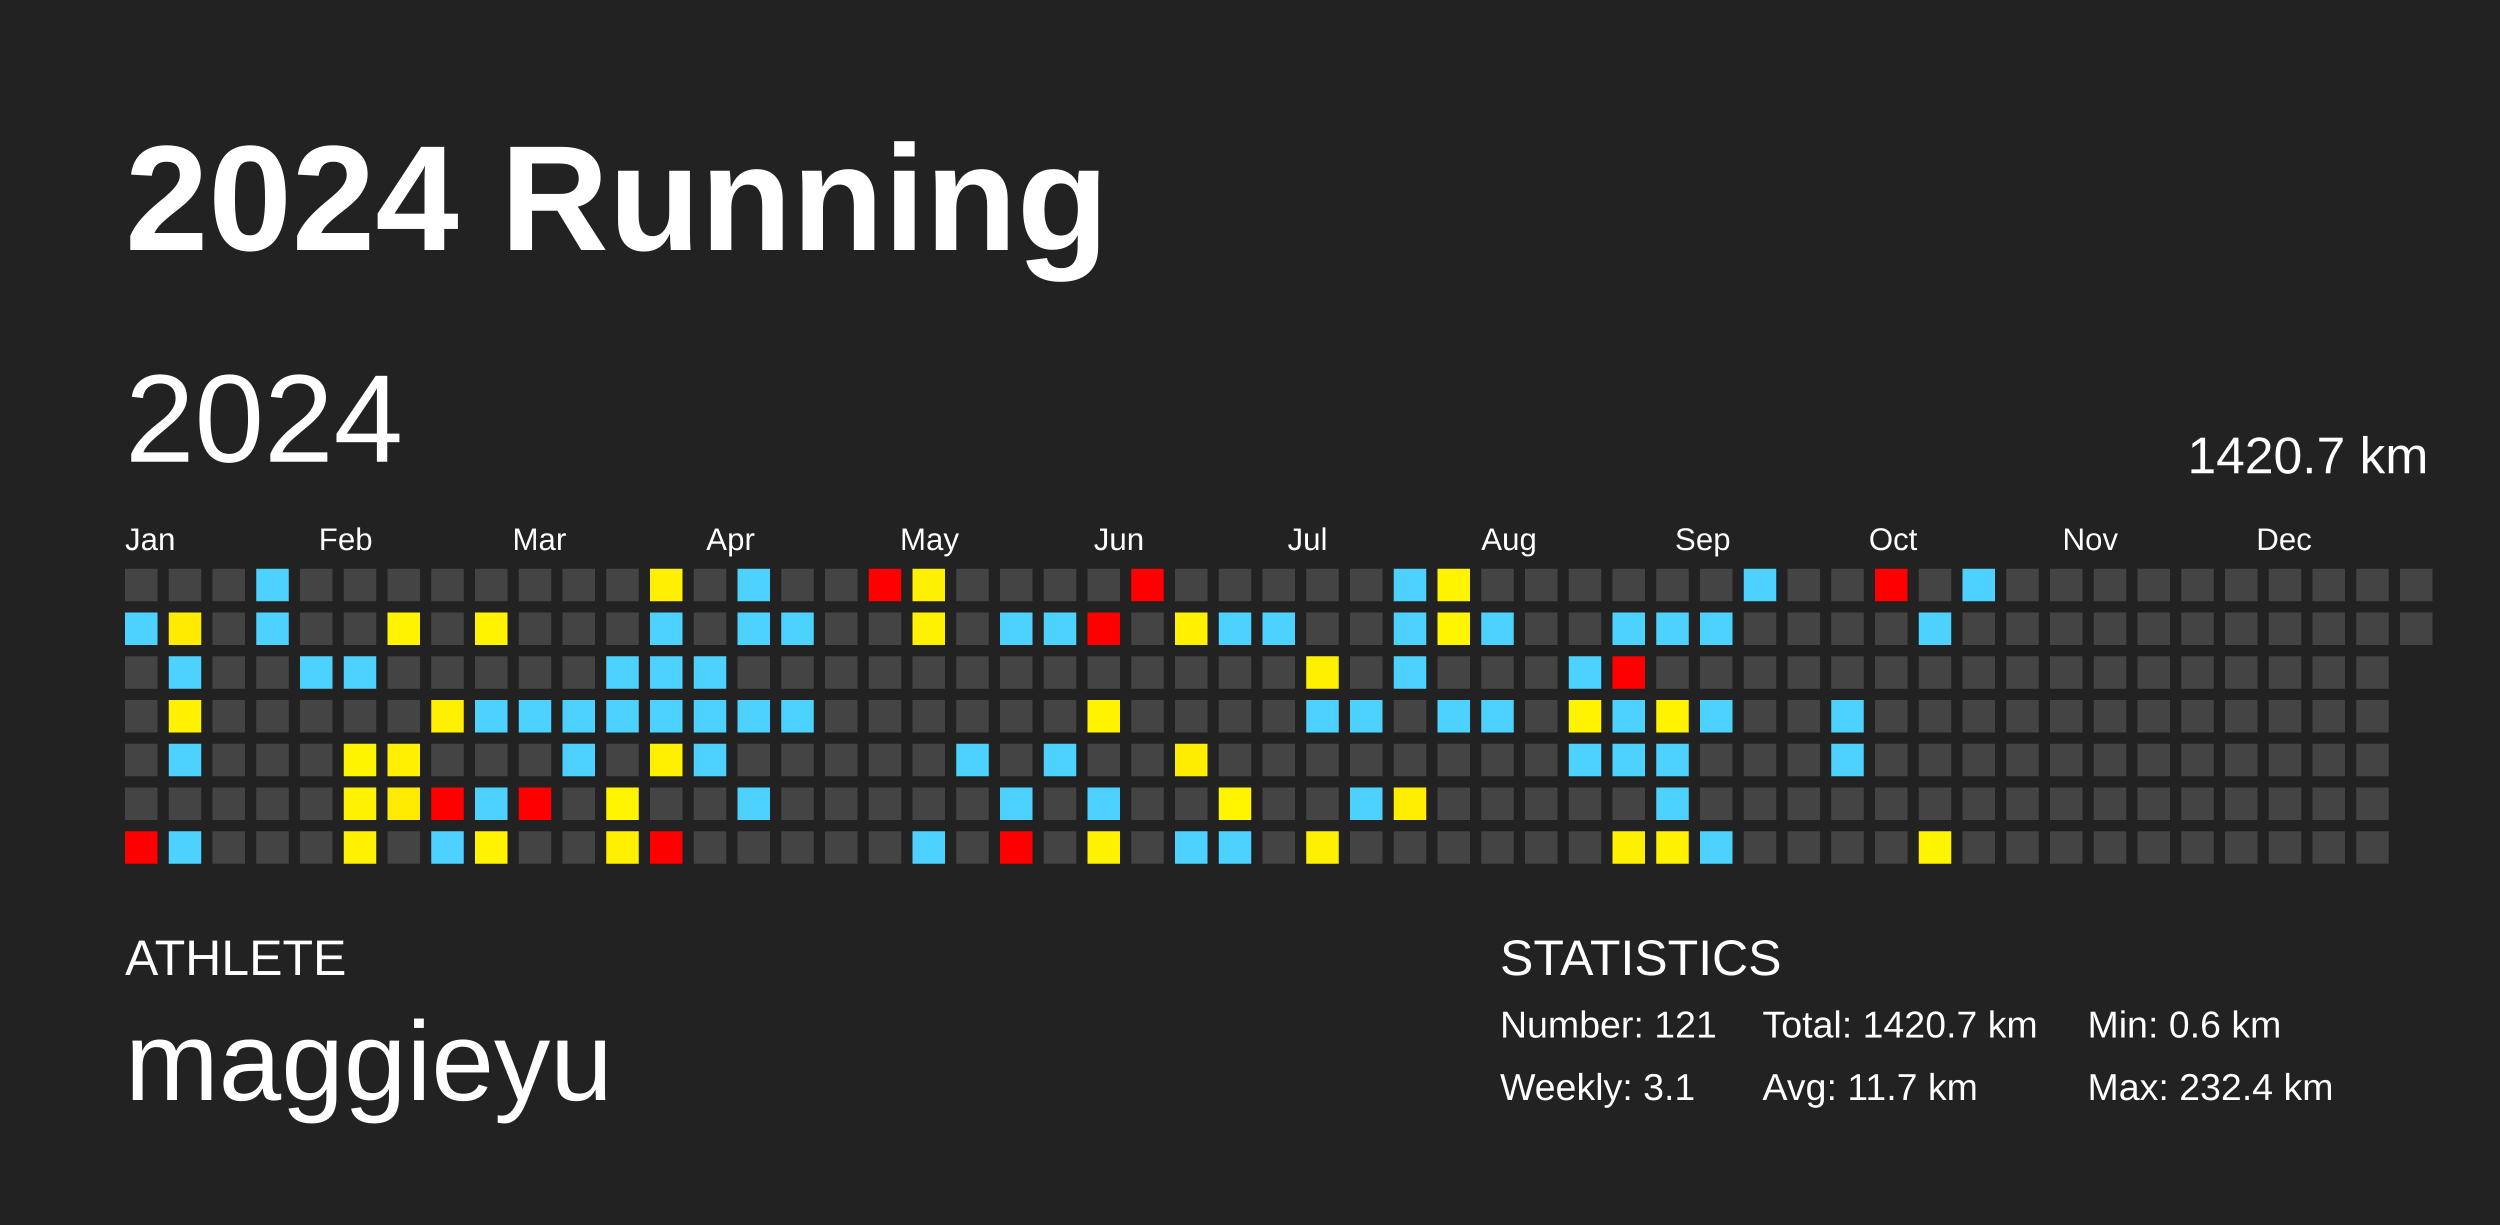
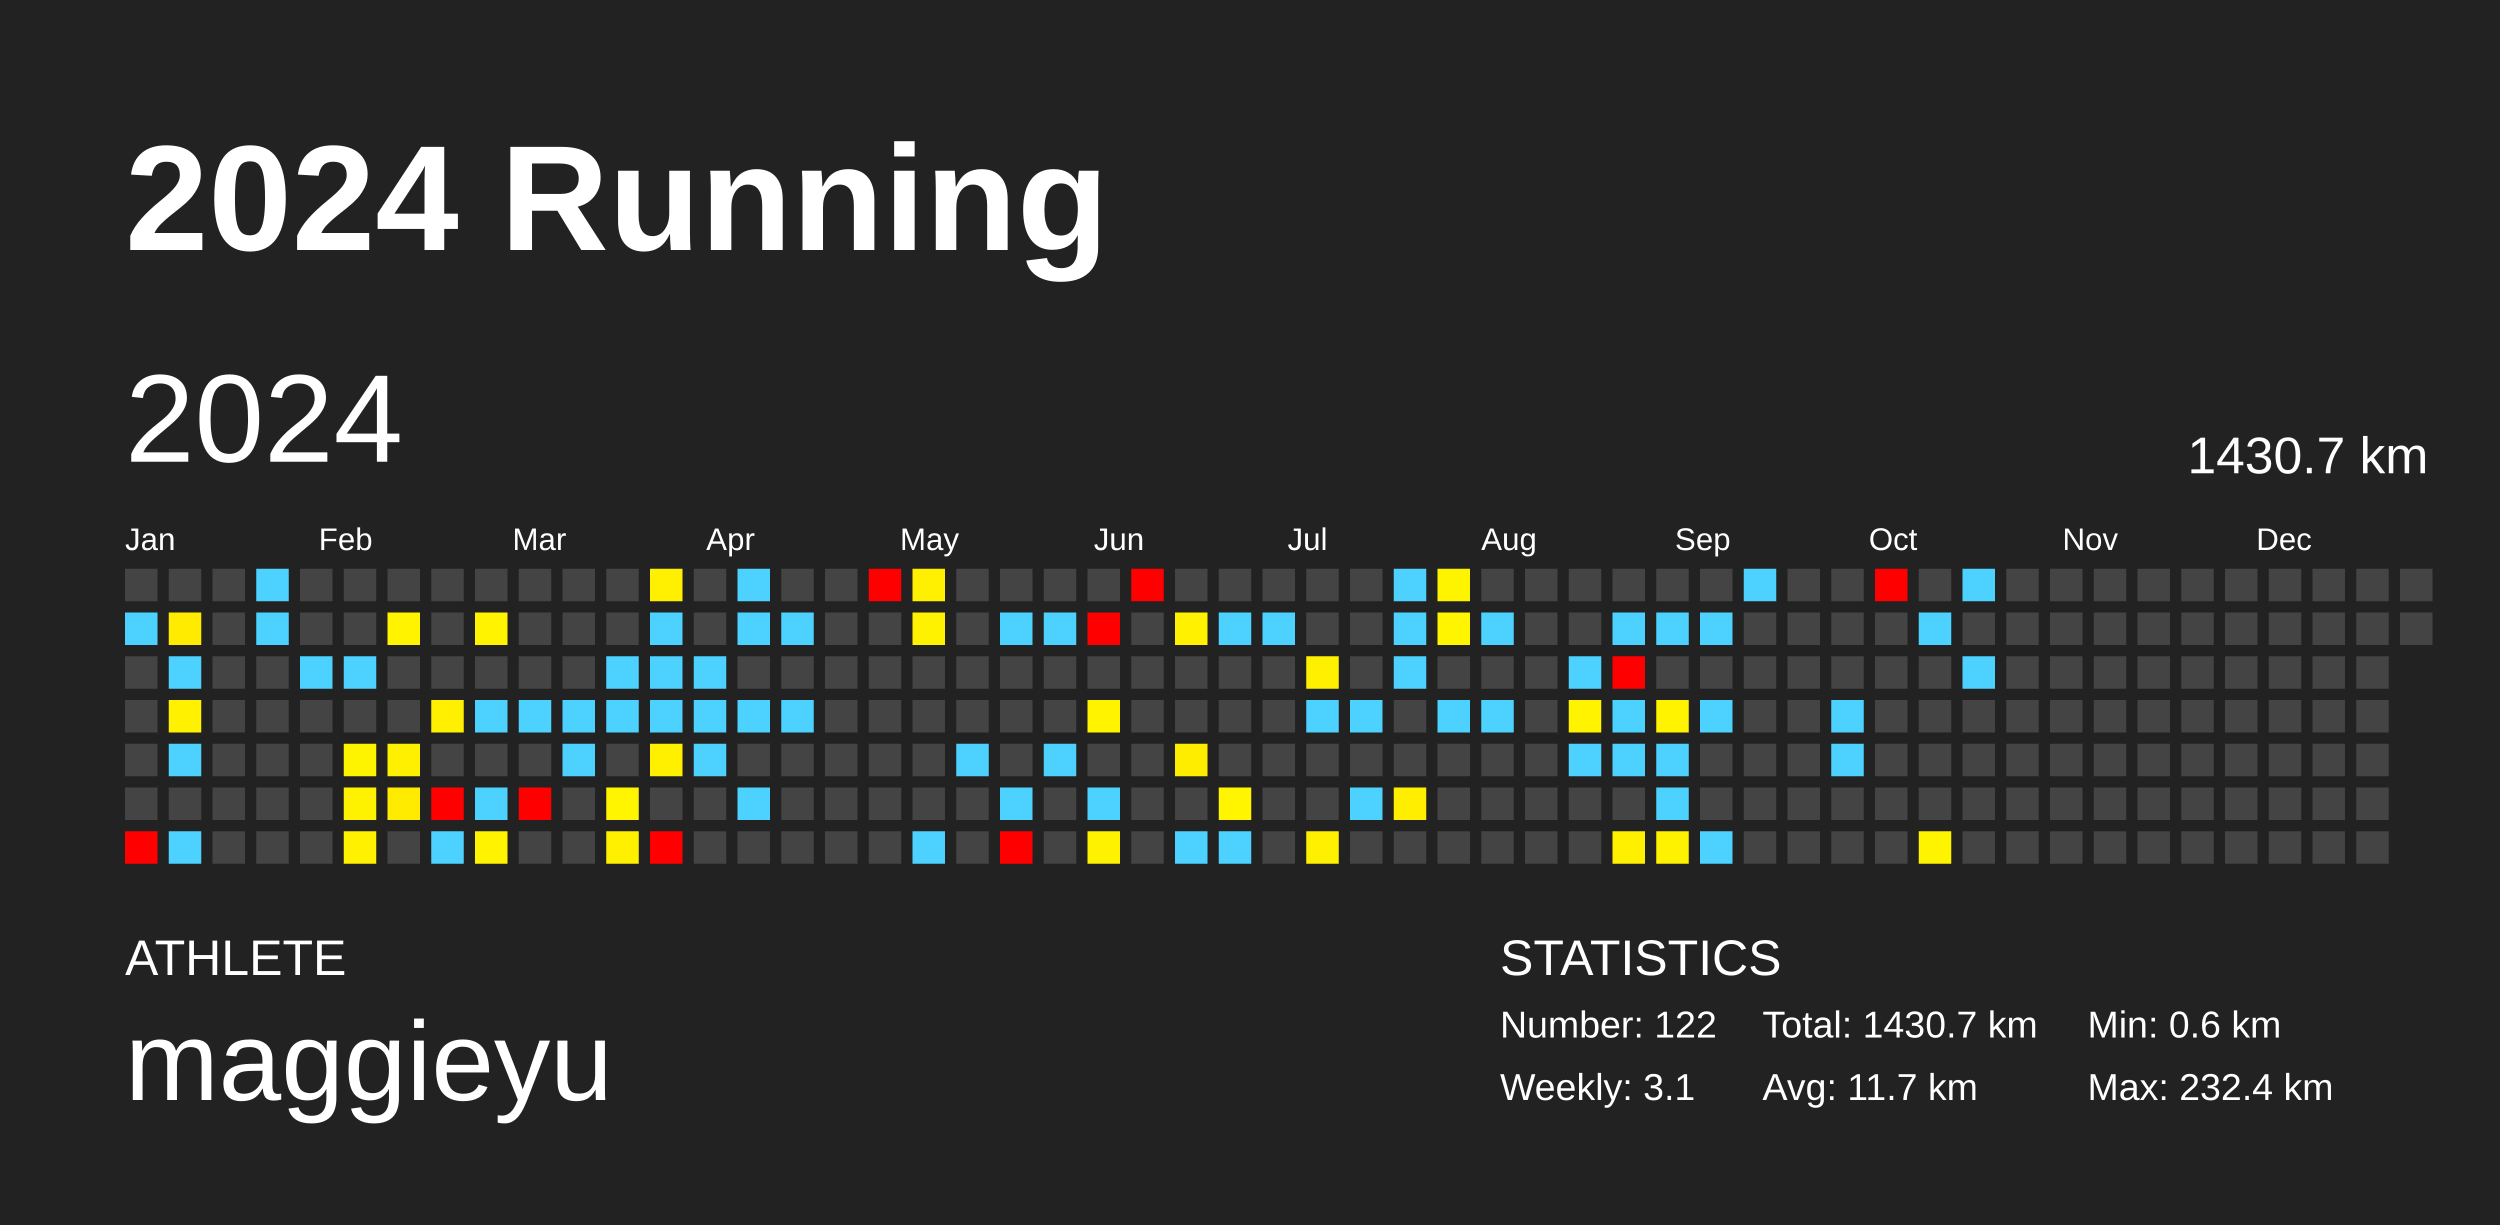
<svg xmlns="http://www.w3.org/2000/svg" baseProfile="full" height="98mm" version="1.1" viewBox="0,0,200,98" width="200mm">
  <defs />
  <rect fill="#222222" height="98" width="200" x="0" y="0" />
  <text fill="#FFFFFF" style="font-size:12px; font-family:Arial; font-weight:bold;" x="10" y="20">2024 Running</text>
  <text fill="#FFFFFF" style="font-size:4px; font-family:Arial" x="10" y="78">ATHLETE</text>
  <text fill="#FFFFFF" style="font-size:9px; font-family:Arial" x="10" y="88">maggieyu</text>
  <text fill="#FFFFFF" style="font-size:4px; font-family:Arial" x="120" y="78">STATISTICS</text>
-   <text fill="#FFFFFF" style="font-size:3px; font-family:Arial" x="120" y="83">Number: 121</text>
+   <text fill="#FFFFFF" style="font-size:3px; font-family:Arial" x="120" y="83">Number: 122</text>
  <text fill="#FFFFFF" style="font-size:3px; font-family:Arial" x="120" y="88">Weekly: 3.1</text>
-   <text fill="#FFFFFF" style="font-size:3px; font-family:Arial" x="141" y="83">Total: 1420.7 km</text>
+   <text fill="#FFFFFF" style="font-size:3px; font-family:Arial" x="141" y="83">Total: 1430.7 km</text>
  <text fill="#FFFFFF" style="font-size:3px; font-family:Arial" x="141" y="88">Avg: 11.7 km</text>
  <text fill="#FFFFFF" style="font-size:3px; font-family:Arial" x="167" y="83">Min: 0.6 km</text>
  <text fill="#FFFFFF" style="font-size:3px; font-family:Arial" x="167" y="88">Max: 232.4 km</text>
  <text dominant-baseline="hanging" fill="#FFFFFF" style="font-size:10.0px; font-family:Arial;" x="10" y="30">2024</text>
-   <text dominant-baseline="hanging" fill="#FFFFFF" style="font-size:4.125px; font-family:Arial;" x="175" y="35">1420.7 km</text>
+   <text dominant-baseline="hanging" fill="#FFFFFF" style="font-size:4.125px; font-family:Arial;" x="175" y="35">1430.7 km</text>
  <text fill="#FFFFFF" style="font-size:2.5px; font-family:Arial" x="10.0" y="44">Jan</text>
  <text fill="#FFFFFF" style="font-size:2.5px; font-family:Arial" x="25.5" y="44">Feb</text>
  <text fill="#FFFFFF" style="font-size:2.5px; font-family:Arial" x="41.0" y="44">Mar</text>
  <text fill="#FFFFFF" style="font-size:2.5px; font-family:Arial" x="56.5" y="44">Apr</text>
  <text fill="#FFFFFF" style="font-size:2.5px; font-family:Arial" x="72.0" y="44">May</text>
  <text fill="#FFFFFF" style="font-size:2.5px; font-family:Arial" x="87.5" y="44">Jun</text>
  <text fill="#FFFFFF" style="font-size:2.5px; font-family:Arial" x="103.0" y="44">Jul</text>
  <text fill="#FFFFFF" style="font-size:2.5px; font-family:Arial" x="118.5" y="44">Aug</text>
  <text fill="#FFFFFF" style="font-size:2.5px; font-family:Arial" x="134.0" y="44">Sep</text>
  <text fill="#FFFFFF" style="font-size:2.5px; font-family:Arial" x="149.5" y="44">Oct</text>
  <text fill="#FFFFFF" style="font-size:2.5px; font-family:Arial" x="165.0" y="44">Nov</text>
  <text fill="#FFFFFF" style="font-size:2.5px; font-family:Arial" x="180.5" y="44">Dec</text>
  <rect fill="#444444" height="2.6" width="2.6" x="10.0" y="45.5" />
  <rect fill="#4dd2ff" height="2.6" width="2.6" x="10.0" y="49.0" />
  <rect fill="#444444" height="2.6" width="2.6" x="10.0" y="52.5" />
  <rect fill="#444444" height="2.6" width="2.6" x="10.0" y="56.0" />
  <rect fill="#444444" height="2.6" width="2.6" x="10.0" y="59.5" />
  <rect fill="#444444" height="2.6" width="2.6" x="10.0" y="63.0" />
  <rect fill="red" height="2.6" width="2.6" x="10.0" y="66.5" />
  <rect fill="#444444" height="2.6" width="2.6" x="13.5" y="45.5" />
  <rect fill="#ffeb00" height="2.6" width="2.6" x="13.5" y="49.0" />
  <rect fill="#4dd2ff" height="2.6" width="2.6" x="13.5" y="52.5" />
  <rect fill="#fff100" height="2.6" width="2.6" x="13.5" y="56.0" />
  <rect fill="#4dd2ff" height="2.6" width="2.6" x="13.5" y="59.5" />
  <rect fill="#444444" height="2.6" width="2.6" x="13.5" y="63.0" />
  <rect fill="#4dd2ff" height="2.6" width="2.6" x="13.5" y="66.5" />
  <rect fill="#444444" height="2.6" width="2.6" x="17.0" y="45.5" />
  <rect fill="#444444" height="2.6" width="2.6" x="17.0" y="49.0" />
  <rect fill="#444444" height="2.6" width="2.6" x="17.0" y="52.5" />
  <rect fill="#444444" height="2.6" width="2.6" x="17.0" y="56.0" />
  <rect fill="#444444" height="2.6" width="2.6" x="17.0" y="59.5" />
  <rect fill="#444444" height="2.6" width="2.6" x="17.0" y="63.0" />
  <rect fill="#444444" height="2.6" width="2.6" x="17.0" y="66.5" />
  <rect fill="#4dd2ff" height="2.6" width="2.6" x="20.5" y="45.5" />
  <rect fill="#4dd2ff" height="2.6" width="2.6" x="20.5" y="49.0" />
  <rect fill="#444444" height="2.6" width="2.6" x="20.5" y="52.5" />
  <rect fill="#444444" height="2.6" width="2.6" x="20.5" y="56.0" />
  <rect fill="#444444" height="2.6" width="2.6" x="20.5" y="59.5" />
  <rect fill="#444444" height="2.6" width="2.6" x="20.5" y="63.0" />
  <rect fill="#444444" height="2.6" width="2.6" x="20.5" y="66.5" />
  <rect fill="#444444" height="2.6" width="2.6" x="24.0" y="45.5" />
  <rect fill="#444444" height="2.6" width="2.6" x="24.0" y="49.0" />
  <rect fill="#4dd2ff" height="2.6" width="2.6" x="24.0" y="52.5" />
  <rect fill="#444444" height="2.6" width="2.6" x="24.0" y="56.0" />
  <rect fill="#444444" height="2.6" width="2.6" x="24.0" y="59.5" />
  <rect fill="#444444" height="2.6" width="2.6" x="24.0" y="63.0" />
  <rect fill="#444444" height="2.6" width="2.6" x="24.0" y="66.5" />
  <rect fill="#444444" height="2.6" width="2.6" x="27.5" y="45.5" />
  <rect fill="#444444" height="2.6" width="2.6" x="27.5" y="49.0" />
  <rect fill="#4dd2ff" height="2.6" width="2.6" x="27.5" y="52.5" />
  <rect fill="#444444" height="2.6" width="2.6" x="27.5" y="56.0" />
  <rect fill="#fff400" height="2.6" width="2.6" x="27.5" y="59.5" />
  <rect fill="#fff200" height="2.6" width="2.6" x="27.5" y="63.0" />
  <rect fill="#fff100" height="2.6" width="2.6" x="27.5" y="66.5" />
  <rect fill="#444444" height="2.6" width="2.6" x="31.0" y="45.5" />
  <rect fill="#fff300" height="2.6" width="2.6" x="31.0" y="49.0" />
  <rect fill="#444444" height="2.6" width="2.6" x="31.0" y="52.5" />
  <rect fill="#444444" height="2.6" width="2.6" x="31.0" y="56.0" />
  <rect fill="#fff000" height="2.6" width="2.6" x="31.0" y="59.5" />
  <rect fill="#ffeb00" height="2.6" width="2.6" x="31.0" y="63.0" />
  <rect fill="#444444" height="2.6" width="2.6" x="31.0" y="66.5" />
  <rect fill="#444444" height="2.6" width="2.6" x="34.5" y="45.5" />
  <rect fill="#444444" height="2.6" width="2.6" x="34.5" y="49.0" />
  <rect fill="#444444" height="2.6" width="2.6" x="34.5" y="52.5" />
  <rect fill="#ffef00" height="2.6" width="2.6" x="34.5" y="56.0" />
  <rect fill="#444444" height="2.6" width="2.6" x="34.5" y="59.5" />
  <rect fill="red" height="2.6" width="2.6" x="34.5" y="63.0" />
  <rect fill="#4dd2ff" height="2.6" width="2.6" x="34.5" y="66.5" />
  <rect fill="#444444" height="2.6" width="2.6" x="38.0" y="45.5" />
  <rect fill="#fff300" height="2.6" width="2.6" x="38.0" y="49.0" />
  <rect fill="#444444" height="2.6" width="2.6" x="38.0" y="52.5" />
  <rect fill="#4dd2ff" height="2.6" width="2.6" x="38.0" y="56.0" />
  <rect fill="#444444" height="2.6" width="2.6" x="38.0" y="59.5" />
  <rect fill="#4dd2ff" height="2.6" width="2.6" x="38.0" y="63.0" />
  <rect fill="#fff300" height="2.6" width="2.6" x="38.0" y="66.5" />
  <rect fill="#444444" height="2.6" width="2.6" x="41.5" y="45.5" />
  <rect fill="#444444" height="2.6" width="2.6" x="41.5" y="49.0" />
  <rect fill="#444444" height="2.6" width="2.6" x="41.5" y="52.5" />
  <rect fill="#4dd2ff" height="2.6" width="2.6" x="41.5" y="56.0" />
  <rect fill="#444444" height="2.6" width="2.6" x="41.5" y="59.5" />
  <rect fill="red" height="2.6" width="2.6" x="41.5" y="63.0" />
  <rect fill="#444444" height="2.6" width="2.6" x="41.5" y="66.5" />
  <rect fill="#444444" height="2.6" width="2.6" x="45.0" y="45.5" />
  <rect fill="#444444" height="2.6" width="2.6" x="45.0" y="49.0" />
  <rect fill="#444444" height="2.6" width="2.6" x="45.0" y="52.5" />
  <rect fill="#4dd2ff" height="2.6" width="2.6" x="45.0" y="56.0" />
  <rect fill="#4dd2ff" height="2.6" width="2.6" x="45.0" y="59.5" />
  <rect fill="#444444" height="2.6" width="2.6" x="45.0" y="63.0" />
  <rect fill="#444444" height="2.6" width="2.6" x="45.0" y="66.5" />
  <rect fill="#444444" height="2.6" width="2.6" x="48.5" y="45.5" />
  <rect fill="#444444" height="2.6" width="2.6" x="48.5" y="49.0" />
  <rect fill="#4dd2ff" height="2.6" width="2.6" x="48.5" y="52.5" />
  <rect fill="#4dd2ff" height="2.6" width="2.6" x="48.5" y="56.0" />
  <rect fill="#444444" height="2.6" width="2.6" x="48.5" y="59.5" />
  <rect fill="#fff500" height="2.6" width="2.6" x="48.5" y="63.0" />
  <rect fill="#fff000" height="2.6" width="2.6" x="48.5" y="66.5" />
  <rect fill="#ffef00" height="2.6" width="2.6" x="52.0" y="45.5" />
  <rect fill="#4dd2ff" height="2.6" width="2.6" x="52.0" y="49.0" />
  <rect fill="#4dd2ff" height="2.6" width="2.6" x="52.0" y="52.5" />
  <rect fill="#4dd2ff" height="2.6" width="2.6" x="52.0" y="56.0" />
  <rect fill="#fff000" height="2.6" width="2.6" x="52.0" y="59.5" />
  <rect fill="#444444" height="2.6" width="2.6" x="52.0" y="63.0" />
  <rect fill="red" height="2.6" width="2.6" x="52.0" y="66.5" />
  <rect fill="#444444" height="2.6" width="2.6" x="55.5" y="45.5" />
  <rect fill="#444444" height="2.6" width="2.6" x="55.5" y="49.0" />
  <rect fill="#4dd2ff" height="2.6" width="2.6" x="55.5" y="52.5" />
  <rect fill="#4dd2ff" height="2.6" width="2.6" x="55.5" y="56.0" />
  <rect fill="#4dd2ff" height="2.6" width="2.6" x="55.5" y="59.5" />
  <rect fill="#444444" height="2.6" width="2.6" x="55.5" y="63.0" />
  <rect fill="#444444" height="2.6" width="2.6" x="55.5" y="66.5" />
  <rect fill="#4dd2ff" height="2.6" width="2.6" x="59.0" y="45.5" />
  <rect fill="#4dd2ff" height="2.6" width="2.6" x="59.0" y="49.0" />
  <rect fill="#444444" height="2.6" width="2.6" x="59.0" y="52.5" />
  <rect fill="#4dd2ff" height="2.6" width="2.6" x="59.0" y="56.0" />
  <rect fill="#444444" height="2.6" width="2.6" x="59.0" y="59.5" />
  <rect fill="#4dd2ff" height="2.6" width="2.6" x="59.0" y="63.0" />
  <rect fill="#444444" height="2.6" width="2.6" x="59.0" y="66.5" />
  <rect fill="#444444" height="2.6" width="2.6" x="62.5" y="45.5" />
  <rect fill="#4dd2ff" height="2.6" width="2.6" x="62.5" y="49.0" />
  <rect fill="#444444" height="2.6" width="2.6" x="62.5" y="52.5" />
  <rect fill="#4dd2ff" height="2.6" width="2.6" x="62.5" y="56.0" />
  <rect fill="#444444" height="2.6" width="2.6" x="62.5" y="59.5" />
  <rect fill="#444444" height="2.6" width="2.6" x="62.5" y="63.0" />
  <rect fill="#444444" height="2.6" width="2.6" x="62.5" y="66.5" />
  <rect fill="#444444" height="2.6" width="2.6" x="66.0" y="45.5" />
  <rect fill="#444444" height="2.6" width="2.6" x="66.0" y="49.0" />
  <rect fill="#444444" height="2.6" width="2.6" x="66.0" y="52.5" />
  <rect fill="#444444" height="2.6" width="2.6" x="66.0" y="56.0" />
  <rect fill="#444444" height="2.6" width="2.6" x="66.0" y="59.5" />
  <rect fill="#444444" height="2.6" width="2.6" x="66.0" y="63.0" />
  <rect fill="#444444" height="2.6" width="2.6" x="66.0" y="66.5" />
  <rect fill="red" height="2.6" width="2.6" x="69.5" y="45.5" />
  <rect fill="#444444" height="2.6" width="2.6" x="69.5" y="49.0" />
  <rect fill="#444444" height="2.6" width="2.6" x="69.5" y="52.5" />
  <rect fill="#444444" height="2.6" width="2.6" x="69.5" y="56.0" />
  <rect fill="#444444" height="2.6" width="2.6" x="69.5" y="59.5" />
  <rect fill="#444444" height="2.6" width="2.6" x="69.5" y="63.0" />
  <rect fill="#444444" height="2.6" width="2.6" x="69.5" y="66.5" />
  <rect fill="#ffef00" height="2.6" width="2.6" x="73.0" y="45.5" />
  <rect fill="#fff200" height="2.6" width="2.6" x="73.0" y="49.0" />
  <rect fill="#444444" height="2.6" width="2.6" x="73.0" y="52.5" />
  <rect fill="#444444" height="2.6" width="2.6" x="73.0" y="56.0" />
  <rect fill="#444444" height="2.6" width="2.6" x="73.0" y="59.5" />
  <rect fill="#444444" height="2.6" width="2.6" x="73.0" y="63.0" />
  <rect fill="#4dd2ff" height="2.6" width="2.6" x="73.0" y="66.5" />
  <rect fill="#444444" height="2.6" width="2.6" x="76.5" y="45.5" />
  <rect fill="#444444" height="2.6" width="2.6" x="76.5" y="49.0" />
  <rect fill="#444444" height="2.6" width="2.6" x="76.5" y="52.5" />
  <rect fill="#444444" height="2.6" width="2.6" x="76.5" y="56.0" />
  <rect fill="#4dd2ff" height="2.6" width="2.6" x="76.5" y="59.5" />
  <rect fill="#444444" height="2.6" width="2.6" x="76.5" y="63.0" />
  <rect fill="#444444" height="2.6" width="2.6" x="76.5" y="66.5" />
  <rect fill="#444444" height="2.6" width="2.6" x="80.0" y="45.5" />
  <rect fill="#4dd2ff" height="2.6" width="2.6" x="80.0" y="49.0" />
  <rect fill="#444444" height="2.6" width="2.6" x="80.0" y="52.5" />
  <rect fill="#444444" height="2.6" width="2.6" x="80.0" y="56.0" />
  <rect fill="#444444" height="2.6" width="2.6" x="80.0" y="59.5" />
  <rect fill="#4dd2ff" height="2.6" width="2.6" x="80.0" y="63.0" />
  <rect fill="red" height="2.6" width="2.6" x="80.0" y="66.5" />
  <rect fill="#444444" height="2.6" width="2.6" x="83.5" y="45.5" />
  <rect fill="#4dd2ff" height="2.6" width="2.6" x="83.5" y="49.0" />
  <rect fill="#444444" height="2.6" width="2.6" x="83.5" y="52.5" />
  <rect fill="#444444" height="2.6" width="2.6" x="83.5" y="56.0" />
  <rect fill="#4dd2ff" height="2.6" width="2.6" x="83.5" y="59.5" />
  <rect fill="#444444" height="2.6" width="2.6" x="83.5" y="63.0" />
  <rect fill="#444444" height="2.6" width="2.6" x="83.5" y="66.5" />
  <rect fill="#444444" height="2.6" width="2.6" x="87.0" y="45.5" />
  <rect fill="red" height="2.6" width="2.6" x="87.0" y="49.0" />
  <rect fill="#444444" height="2.6" width="2.6" x="87.0" y="52.5" />
  <rect fill="#fff300" height="2.6" width="2.6" x="87.0" y="56.0" />
  <rect fill="#444444" height="2.6" width="2.6" x="87.0" y="59.5" />
  <rect fill="#4dd2ff" height="2.6" width="2.6" x="87.0" y="63.0" />
  <rect fill="#fff200" height="2.6" width="2.6" x="87.0" y="66.5" />
  <rect fill="red" height="2.6" width="2.6" x="90.5" y="45.5" />
  <rect fill="#444444" height="2.6" width="2.6" x="90.5" y="49.0" />
  <rect fill="#444444" height="2.6" width="2.6" x="90.5" y="52.5" />
  <rect fill="#444444" height="2.6" width="2.6" x="90.5" y="56.0" />
  <rect fill="#444444" height="2.6" width="2.6" x="90.5" y="59.5" />
  <rect fill="#444444" height="2.6" width="2.6" x="90.5" y="63.0" />
  <rect fill="#444444" height="2.6" width="2.6" x="90.5" y="66.5" />
  <rect fill="#444444" height="2.6" width="2.6" x="94.0" y="45.5" />
  <rect fill="#fff100" height="2.6" width="2.6" x="94.0" y="49.0" />
  <rect fill="#444444" height="2.6" width="2.6" x="94.0" y="52.5" />
  <rect fill="#444444" height="2.6" width="2.6" x="94.0" y="56.0" />
  <rect fill="#ffed00" height="2.6" width="2.6" x="94.0" y="59.5" />
  <rect fill="#444444" height="2.6" width="2.6" x="94.0" y="63.0" />
  <rect fill="#4dd2ff" height="2.6" width="2.6" x="94.0" y="66.5" />
  <rect fill="#444444" height="2.6" width="2.6" x="97.5" y="45.5" />
  <rect fill="#4dd2ff" height="2.6" width="2.6" x="97.5" y="49.0" />
  <rect fill="#444444" height="2.6" width="2.6" x="97.5" y="52.5" />
  <rect fill="#444444" height="2.6" width="2.6" x="97.5" y="56.0" />
  <rect fill="#444444" height="2.6" width="2.6" x="97.5" y="59.5" />
  <rect fill="#fff500" height="2.6" width="2.6" x="97.5" y="63.0" />
  <rect fill="#4dd2ff" height="2.6" width="2.6" x="97.5" y="66.5" />
  <rect fill="#444444" height="2.6" width="2.6" x="101.0" y="45.5" />
  <rect fill="#4dd2ff" height="2.6" width="2.6" x="101.0" y="49.0" />
  <rect fill="#444444" height="2.6" width="2.6" x="101.0" y="52.5" />
  <rect fill="#444444" height="2.6" width="2.6" x="101.0" y="56.0" />
  <rect fill="#444444" height="2.6" width="2.6" x="101.0" y="59.5" />
  <rect fill="#444444" height="2.6" width="2.6" x="101.0" y="63.0" />
  <rect fill="#444444" height="2.6" width="2.6" x="101.0" y="66.5" />
  <rect fill="#444444" height="2.6" width="2.6" x="104.5" y="45.5" />
  <rect fill="#444444" height="2.6" width="2.6" x="104.5" y="49.0" />
  <rect fill="#fff000" height="2.6" width="2.6" x="104.5" y="52.5" />
  <rect fill="#4dd2ff" height="2.6" width="2.6" x="104.5" y="56.0" />
  <rect fill="#444444" height="2.6" width="2.6" x="104.5" y="59.5" />
  <rect fill="#444444" height="2.6" width="2.6" x="104.5" y="63.0" />
  <rect fill="#fff000" height="2.6" width="2.6" x="104.5" y="66.5" />
  <rect fill="#444444" height="2.6" width="2.6" x="108.0" y="45.5" />
  <rect fill="#444444" height="2.6" width="2.6" x="108.0" y="49.0" />
  <rect fill="#444444" height="2.6" width="2.6" x="108.0" y="52.5" />
  <rect fill="#4dd2ff" height="2.6" width="2.6" x="108.0" y="56.0" />
  <rect fill="#444444" height="2.6" width="2.6" x="108.0" y="59.5" />
  <rect fill="#4dd2ff" height="2.6" width="2.6" x="108.0" y="63.0" />
  <rect fill="#444444" height="2.6" width="2.6" x="108.0" y="66.5" />
  <rect fill="#4dd2ff" height="2.6" width="2.6" x="111.5" y="45.5" />
  <rect fill="#4dd2ff" height="2.6" width="2.6" x="111.5" y="49.0" />
  <rect fill="#4dd2ff" height="2.6" width="2.6" x="111.5" y="52.5" />
  <rect fill="#444444" height="2.6" width="2.6" x="111.5" y="56.0" />
  <rect fill="#444444" height="2.6" width="2.6" x="111.5" y="59.5" />
  <rect fill="#ffee00" height="2.6" width="2.6" x="111.5" y="63.0" />
  <rect fill="#444444" height="2.6" width="2.6" x="111.5" y="66.5" />
  <rect fill="#fff400" height="2.6" width="2.6" x="115.0" y="45.5" />
  <rect fill="#fff500" height="2.6" width="2.6" x="115.0" y="49.0" />
  <rect fill="#444444" height="2.6" width="2.6" x="115.0" y="52.5" />
  <rect fill="#4dd2ff" height="2.6" width="2.6" x="115.0" y="56.0" />
  <rect fill="#444444" height="2.6" width="2.6" x="115.0" y="59.5" />
  <rect fill="#444444" height="2.6" width="2.6" x="115.0" y="63.0" />
  <rect fill="#444444" height="2.6" width="2.6" x="115.0" y="66.5" />
  <rect fill="#444444" height="2.6" width="2.6" x="118.5" y="45.5" />
  <rect fill="#4dd2ff" height="2.6" width="2.6" x="118.5" y="49.0" />
  <rect fill="#444444" height="2.6" width="2.6" x="118.5" y="52.5" />
  <rect fill="#4dd2ff" height="2.6" width="2.6" x="118.5" y="56.0" />
  <rect fill="#444444" height="2.6" width="2.6" x="118.5" y="59.5" />
  <rect fill="#444444" height="2.6" width="2.6" x="118.5" y="63.0" />
  <rect fill="#444444" height="2.6" width="2.6" x="118.5" y="66.5" />
  <rect fill="#444444" height="2.6" width="2.6" x="122.0" y="45.5" />
  <rect fill="#444444" height="2.6" width="2.6" x="122.0" y="49.0" />
  <rect fill="#444444" height="2.6" width="2.6" x="122.0" y="52.5" />
  <rect fill="#444444" height="2.6" width="2.6" x="122.0" y="56.0" />
  <rect fill="#444444" height="2.6" width="2.6" x="122.0" y="59.5" />
  <rect fill="#444444" height="2.6" width="2.6" x="122.0" y="63.0" />
  <rect fill="#444444" height="2.6" width="2.6" x="122.0" y="66.5" />
  <rect fill="#444444" height="2.6" width="2.6" x="125.5" y="45.5" />
  <rect fill="#444444" height="2.6" width="2.6" x="125.5" y="49.0" />
  <rect fill="#4dd2ff" height="2.6" width="2.6" x="125.5" y="52.5" />
  <rect fill="#fff300" height="2.6" width="2.6" x="125.5" y="56.0" />
  <rect fill="#4dd2ff" height="2.6" width="2.6" x="125.5" y="59.5" />
  <rect fill="#444444" height="2.6" width="2.6" x="125.5" y="63.0" />
  <rect fill="#444444" height="2.6" width="2.6" x="125.5" y="66.5" />
  <rect fill="#444444" height="2.6" width="2.6" x="129.0" y="45.5" />
  <rect fill="#4dd2ff" height="2.6" width="2.6" x="129.0" y="49.0" />
  <rect fill="red" height="2.6" width="2.6" x="129.0" y="52.5" />
  <rect fill="#4dd2ff" height="2.6" width="2.6" x="129.0" y="56.0" />
  <rect fill="#4dd2ff" height="2.6" width="2.6" x="129.0" y="59.5" />
  <rect fill="#444444" height="2.6" width="2.6" x="129.0" y="63.0" />
  <rect fill="#fff000" height="2.6" width="2.6" x="129.0" y="66.5" />
  <rect fill="#444444" height="2.6" width="2.6" x="132.5" y="45.5" />
  <rect fill="#4dd2ff" height="2.6" width="2.6" x="132.5" y="49.0" />
  <rect fill="#444444" height="2.6" width="2.6" x="132.5" y="52.5" />
  <rect fill="#fff300" height="2.6" width="2.6" x="132.5" y="56.0" />
  <rect fill="#4dd2ff" height="2.6" width="2.6" x="132.5" y="59.5" />
  <rect fill="#4dd2ff" height="2.6" width="2.6" x="132.5" y="63.0" />
  <rect fill="#fff200" height="2.6" width="2.6" x="132.5" y="66.5" />
  <rect fill="#444444" height="2.6" width="2.6" x="136.0" y="45.5" />
  <rect fill="#4dd2ff" height="2.6" width="2.6" x="136.0" y="49.0" />
  <rect fill="#444444" height="2.6" width="2.6" x="136.0" y="52.5" />
  <rect fill="#4dd2ff" height="2.6" width="2.6" x="136.0" y="56.0" />
  <rect fill="#444444" height="2.6" width="2.6" x="136.0" y="59.5" />
  <rect fill="#444444" height="2.6" width="2.6" x="136.0" y="63.0" />
  <rect fill="#4dd2ff" height="2.6" width="2.6" x="136.0" y="66.5" />
  <rect fill="#4dd2ff" height="2.6" width="2.6" x="139.5" y="45.5" />
  <rect fill="#444444" height="2.6" width="2.6" x="139.5" y="49.0" />
  <rect fill="#444444" height="2.6" width="2.6" x="139.5" y="52.5" />
  <rect fill="#444444" height="2.6" width="2.6" x="139.5" y="56.0" />
  <rect fill="#444444" height="2.6" width="2.6" x="139.5" y="59.5" />
  <rect fill="#444444" height="2.6" width="2.6" x="139.5" y="63.0" />
  <rect fill="#444444" height="2.6" width="2.6" x="139.5" y="66.5" />
  <rect fill="#444444" height="2.6" width="2.6" x="143.0" y="45.5" />
  <rect fill="#444444" height="2.6" width="2.6" x="143.0" y="49.0" />
  <rect fill="#444444" height="2.6" width="2.6" x="143.0" y="52.5" />
  <rect fill="#444444" height="2.6" width="2.6" x="143.0" y="56.0" />
  <rect fill="#444444" height="2.6" width="2.6" x="143.0" y="59.5" />
  <rect fill="#444444" height="2.6" width="2.6" x="143.0" y="63.0" />
  <rect fill="#444444" height="2.6" width="2.6" x="143.0" y="66.5" />
  <rect fill="#444444" height="2.6" width="2.6" x="146.5" y="45.5" />
  <rect fill="#444444" height="2.6" width="2.6" x="146.5" y="49.0" />
  <rect fill="#444444" height="2.6" width="2.6" x="146.5" y="52.5" />
  <rect fill="#4dd2ff" height="2.6" width="2.6" x="146.5" y="56.0" />
  <rect fill="#4dd2ff" height="2.6" width="2.6" x="146.5" y="59.5" />
  <rect fill="#444444" height="2.6" width="2.6" x="146.5" y="63.0" />
  <rect fill="#444444" height="2.6" width="2.6" x="146.5" y="66.5" />
  <rect fill="red" height="2.6" width="2.6" x="150.0" y="45.5" />
  <rect fill="#444444" height="2.6" width="2.6" x="150.0" y="49.0" />
  <rect fill="#444444" height="2.6" width="2.6" x="150.0" y="52.5" />
  <rect fill="#444444" height="2.6" width="2.6" x="150.0" y="56.0" />
  <rect fill="#444444" height="2.6" width="2.6" x="150.0" y="59.5" />
  <rect fill="#444444" height="2.6" width="2.6" x="150.0" y="63.0" />
  <rect fill="#444444" height="2.6" width="2.6" x="150.0" y="66.5" />
  <rect fill="#444444" height="2.6" width="2.6" x="153.5" y="45.5" />
  <rect fill="#4dd2ff" height="2.6" width="2.6" x="153.5" y="49.0" />
  <rect fill="#444444" height="2.6" width="2.6" x="153.5" y="52.5" />
  <rect fill="#444444" height="2.6" width="2.6" x="153.5" y="56.0" />
  <rect fill="#444444" height="2.6" width="2.6" x="153.5" y="59.5" />
  <rect fill="#444444" height="2.6" width="2.6" x="153.5" y="63.0" />
  <rect fill="#fff400" height="2.6" width="2.6" x="153.5" y="66.5" />
  <rect fill="#4dd2ff" height="2.6" width="2.6" x="157.0" y="45.5" />
  <rect fill="#444444" height="2.6" width="2.6" x="157.0" y="49.0" />
-   <rect fill="#444444" height="2.6" width="2.6" x="157.0" y="52.5" />
+   <rect fill="#4dd2ff" height="2.6" width="2.6" x="157.0" y="52.5" />
  <rect fill="#444444" height="2.6" width="2.6" x="157.0" y="56.0" />
  <rect fill="#444444" height="2.6" width="2.6" x="157.0" y="59.5" />
  <rect fill="#444444" height="2.6" width="2.6" x="157.0" y="63.0" />
  <rect fill="#444444" height="2.6" width="2.6" x="157.0" y="66.5" />
  <rect fill="#444444" height="2.6" width="2.6" x="160.5" y="45.5" />
  <rect fill="#444444" height="2.6" width="2.6" x="160.5" y="49.0" />
  <rect fill="#444444" height="2.6" width="2.6" x="160.5" y="52.5" />
  <rect fill="#444444" height="2.6" width="2.6" x="160.5" y="56.0" />
  <rect fill="#444444" height="2.6" width="2.6" x="160.5" y="59.5" />
  <rect fill="#444444" height="2.6" width="2.6" x="160.5" y="63.0" />
  <rect fill="#444444" height="2.6" width="2.6" x="160.5" y="66.5" />
  <rect fill="#444444" height="2.6" width="2.6" x="164.0" y="45.5" />
  <rect fill="#444444" height="2.6" width="2.6" x="164.0" y="49.0" />
  <rect fill="#444444" height="2.6" width="2.6" x="164.0" y="52.5" />
  <rect fill="#444444" height="2.6" width="2.6" x="164.0" y="56.0" />
  <rect fill="#444444" height="2.6" width="2.6" x="164.0" y="59.5" />
  <rect fill="#444444" height="2.6" width="2.6" x="164.0" y="63.0" />
  <rect fill="#444444" height="2.6" width="2.6" x="164.0" y="66.5" />
  <rect fill="#444444" height="2.6" width="2.6" x="167.5" y="45.5" />
  <rect fill="#444444" height="2.6" width="2.6" x="167.5" y="49.0" />
  <rect fill="#444444" height="2.6" width="2.6" x="167.5" y="52.5" />
  <rect fill="#444444" height="2.6" width="2.6" x="167.5" y="56.0" />
  <rect fill="#444444" height="2.6" width="2.6" x="167.5" y="59.5" />
  <rect fill="#444444" height="2.6" width="2.6" x="167.5" y="63.0" />
  <rect fill="#444444" height="2.6" width="2.6" x="167.5" y="66.5" />
  <rect fill="#444444" height="2.6" width="2.6" x="171.0" y="45.5" />
  <rect fill="#444444" height="2.6" width="2.6" x="171.0" y="49.0" />
  <rect fill="#444444" height="2.6" width="2.6" x="171.0" y="52.5" />
  <rect fill="#444444" height="2.6" width="2.6" x="171.0" y="56.0" />
  <rect fill="#444444" height="2.6" width="2.6" x="171.0" y="59.5" />
  <rect fill="#444444" height="2.6" width="2.6" x="171.0" y="63.0" />
  <rect fill="#444444" height="2.6" width="2.6" x="171.0" y="66.5" />
  <rect fill="#444444" height="2.6" width="2.6" x="174.5" y="45.5" />
  <rect fill="#444444" height="2.6" width="2.6" x="174.5" y="49.0" />
  <rect fill="#444444" height="2.6" width="2.6" x="174.5" y="52.5" />
  <rect fill="#444444" height="2.6" width="2.6" x="174.5" y="56.0" />
  <rect fill="#444444" height="2.6" width="2.6" x="174.5" y="59.5" />
  <rect fill="#444444" height="2.6" width="2.6" x="174.5" y="63.0" />
  <rect fill="#444444" height="2.6" width="2.6" x="174.5" y="66.5" />
  <rect fill="#444444" height="2.6" width="2.6" x="178.0" y="45.5" />
  <rect fill="#444444" height="2.6" width="2.6" x="178.0" y="49.0" />
  <rect fill="#444444" height="2.6" width="2.6" x="178.0" y="52.5" />
  <rect fill="#444444" height="2.6" width="2.6" x="178.0" y="56.0" />
  <rect fill="#444444" height="2.6" width="2.6" x="178.0" y="59.5" />
  <rect fill="#444444" height="2.6" width="2.6" x="178.0" y="63.0" />
  <rect fill="#444444" height="2.6" width="2.6" x="178.0" y="66.5" />
  <rect fill="#444444" height="2.6" width="2.6" x="181.5" y="45.5" />
  <rect fill="#444444" height="2.6" width="2.6" x="181.5" y="49.0" />
  <rect fill="#444444" height="2.6" width="2.6" x="181.5" y="52.5" />
  <rect fill="#444444" height="2.6" width="2.6" x="181.5" y="56.0" />
  <rect fill="#444444" height="2.6" width="2.6" x="181.5" y="59.5" />
  <rect fill="#444444" height="2.6" width="2.6" x="181.5" y="63.0" />
  <rect fill="#444444" height="2.6" width="2.6" x="181.5" y="66.5" />
  <rect fill="#444444" height="2.6" width="2.6" x="185.0" y="45.5" />
  <rect fill="#444444" height="2.6" width="2.6" x="185.0" y="49.0" />
  <rect fill="#444444" height="2.6" width="2.6" x="185.0" y="52.5" />
  <rect fill="#444444" height="2.6" width="2.6" x="185.0" y="56.0" />
  <rect fill="#444444" height="2.6" width="2.6" x="185.0" y="59.5" />
  <rect fill="#444444" height="2.6" width="2.6" x="185.0" y="63.0" />
  <rect fill="#444444" height="2.6" width="2.6" x="185.0" y="66.5" />
  <rect fill="#444444" height="2.6" width="2.6" x="188.5" y="45.5" />
  <rect fill="#444444" height="2.6" width="2.6" x="188.5" y="49.0" />
  <rect fill="#444444" height="2.6" width="2.6" x="188.5" y="52.5" />
  <rect fill="#444444" height="2.6" width="2.6" x="188.5" y="56.0" />
  <rect fill="#444444" height="2.6" width="2.6" x="188.5" y="59.5" />
  <rect fill="#444444" height="2.6" width="2.6" x="188.5" y="63.0" />
  <rect fill="#444444" height="2.6" width="2.6" x="188.5" y="66.5" />
  <rect fill="#444444" height="2.6" width="2.6" x="192.0" y="45.5" />
  <rect fill="#444444" height="2.6" width="2.6" x="192.0" y="49.0" />
</svg>
